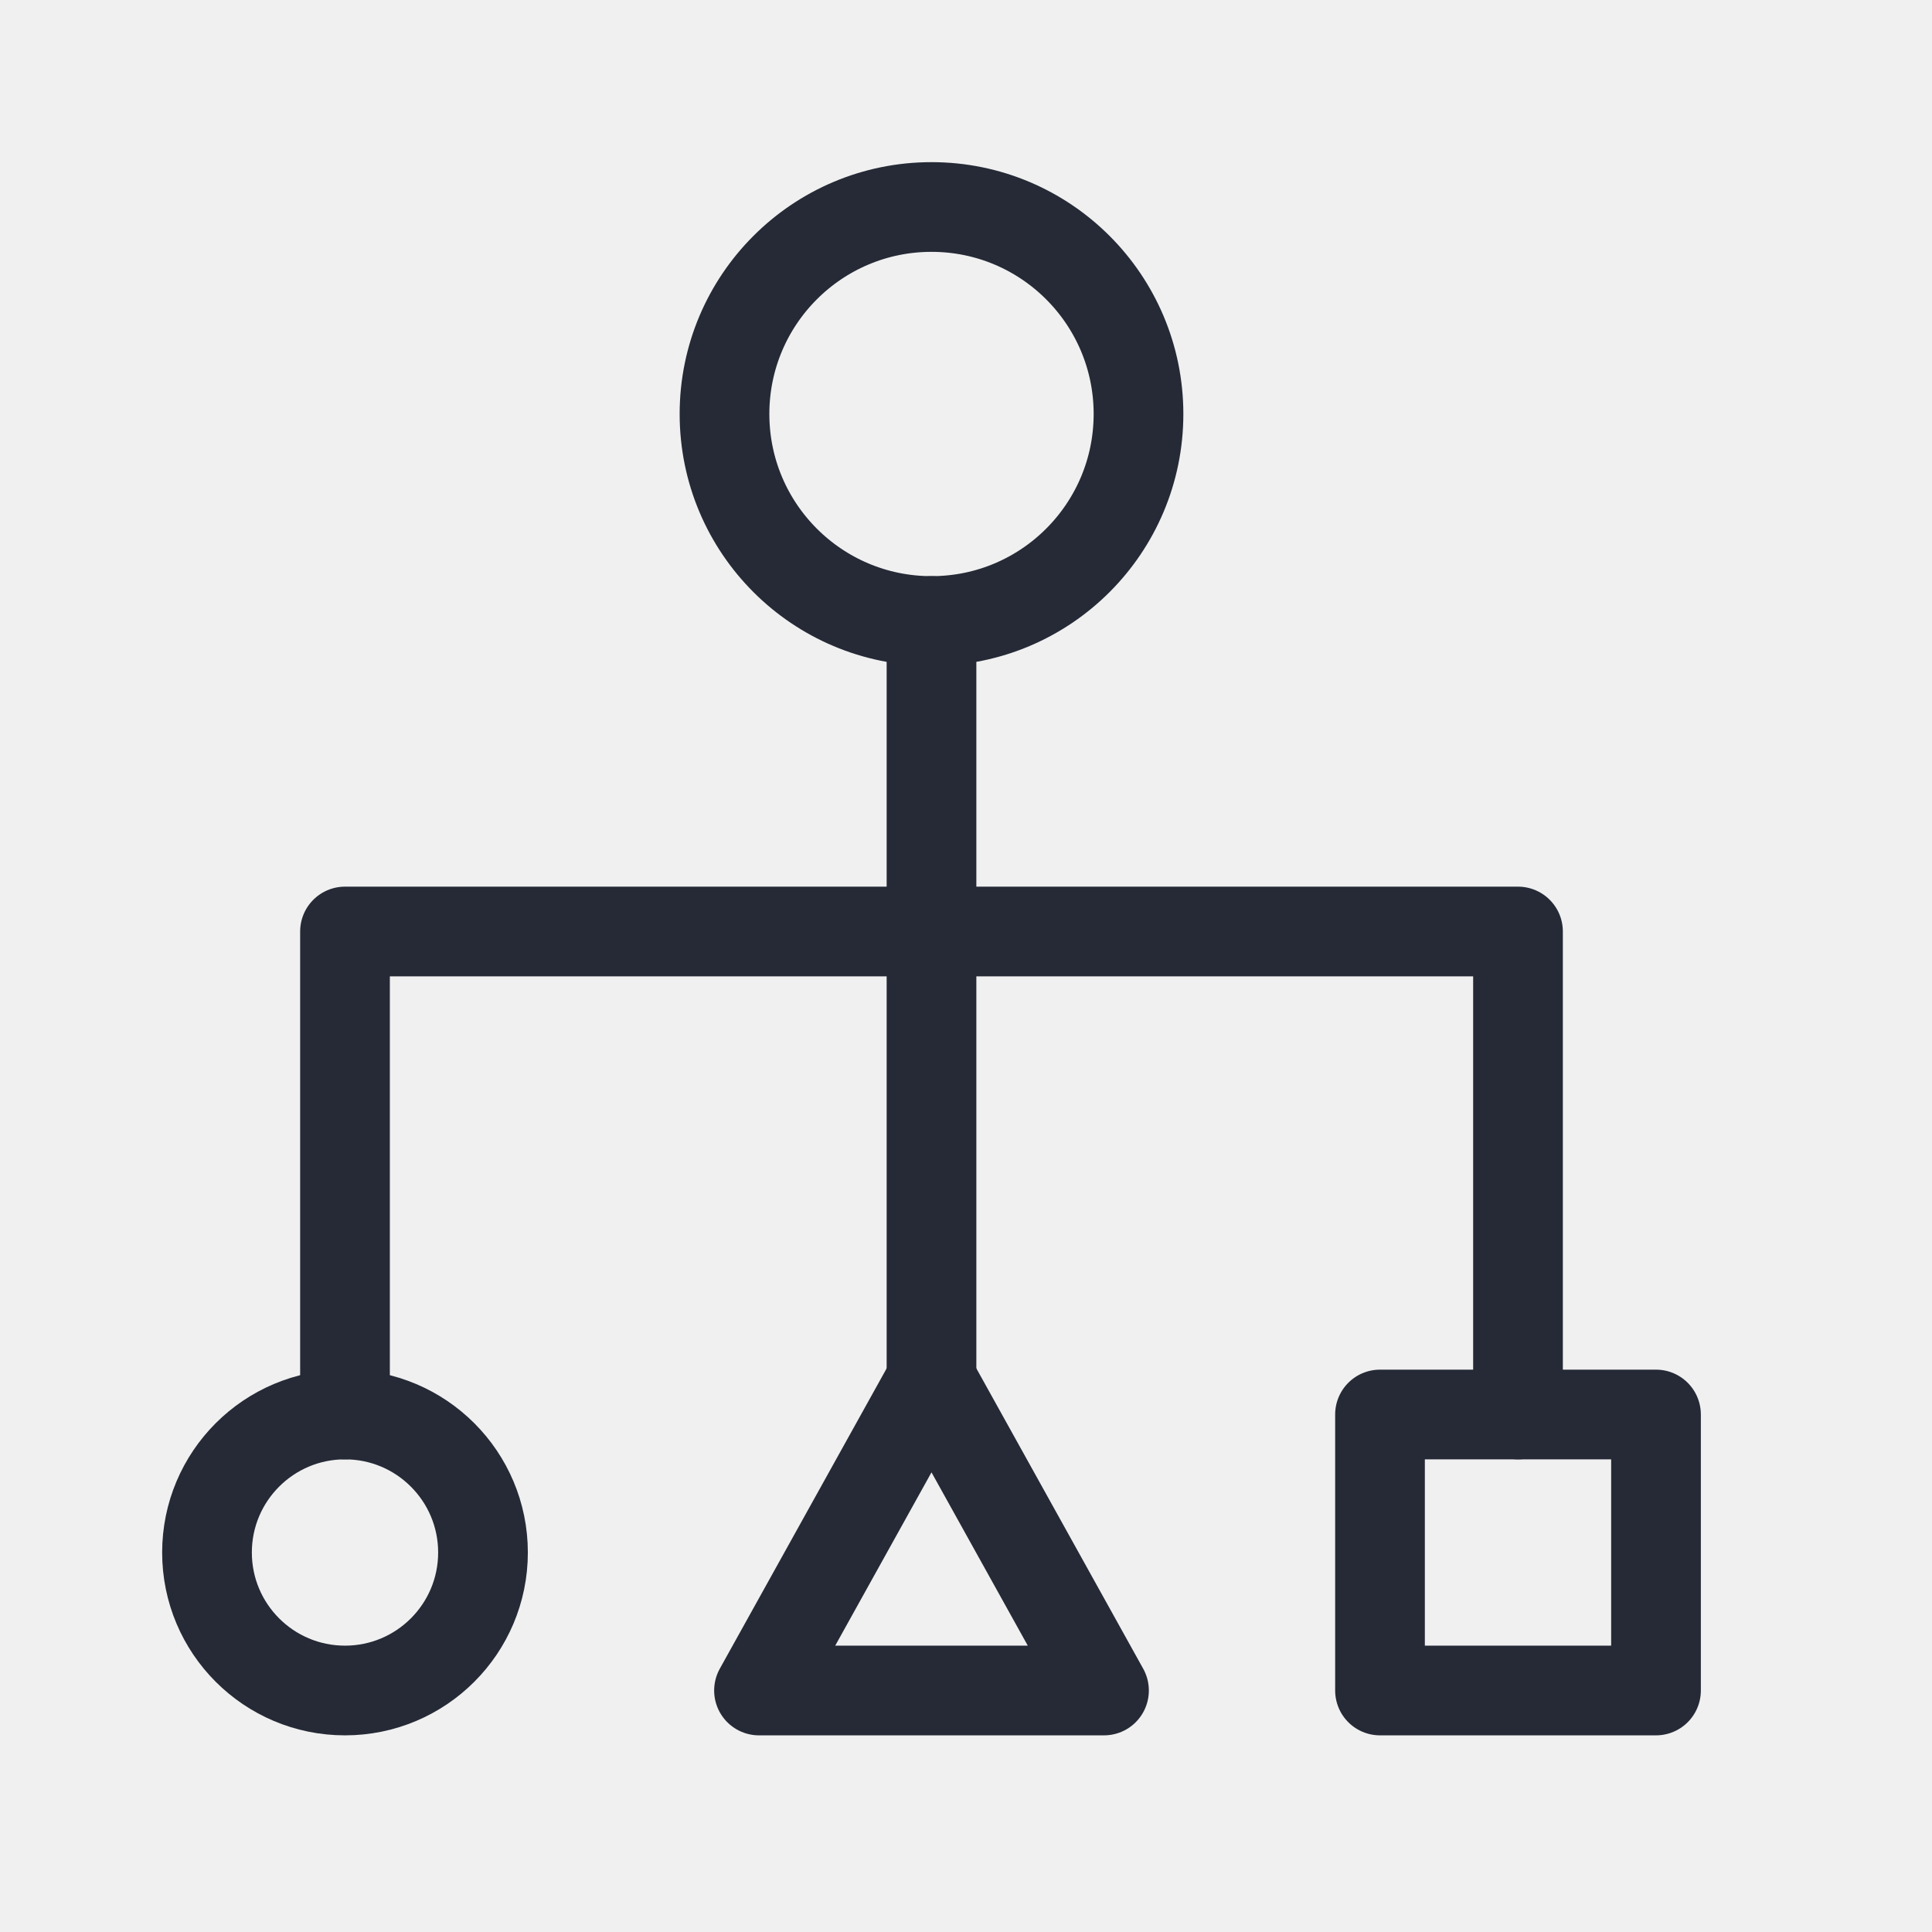
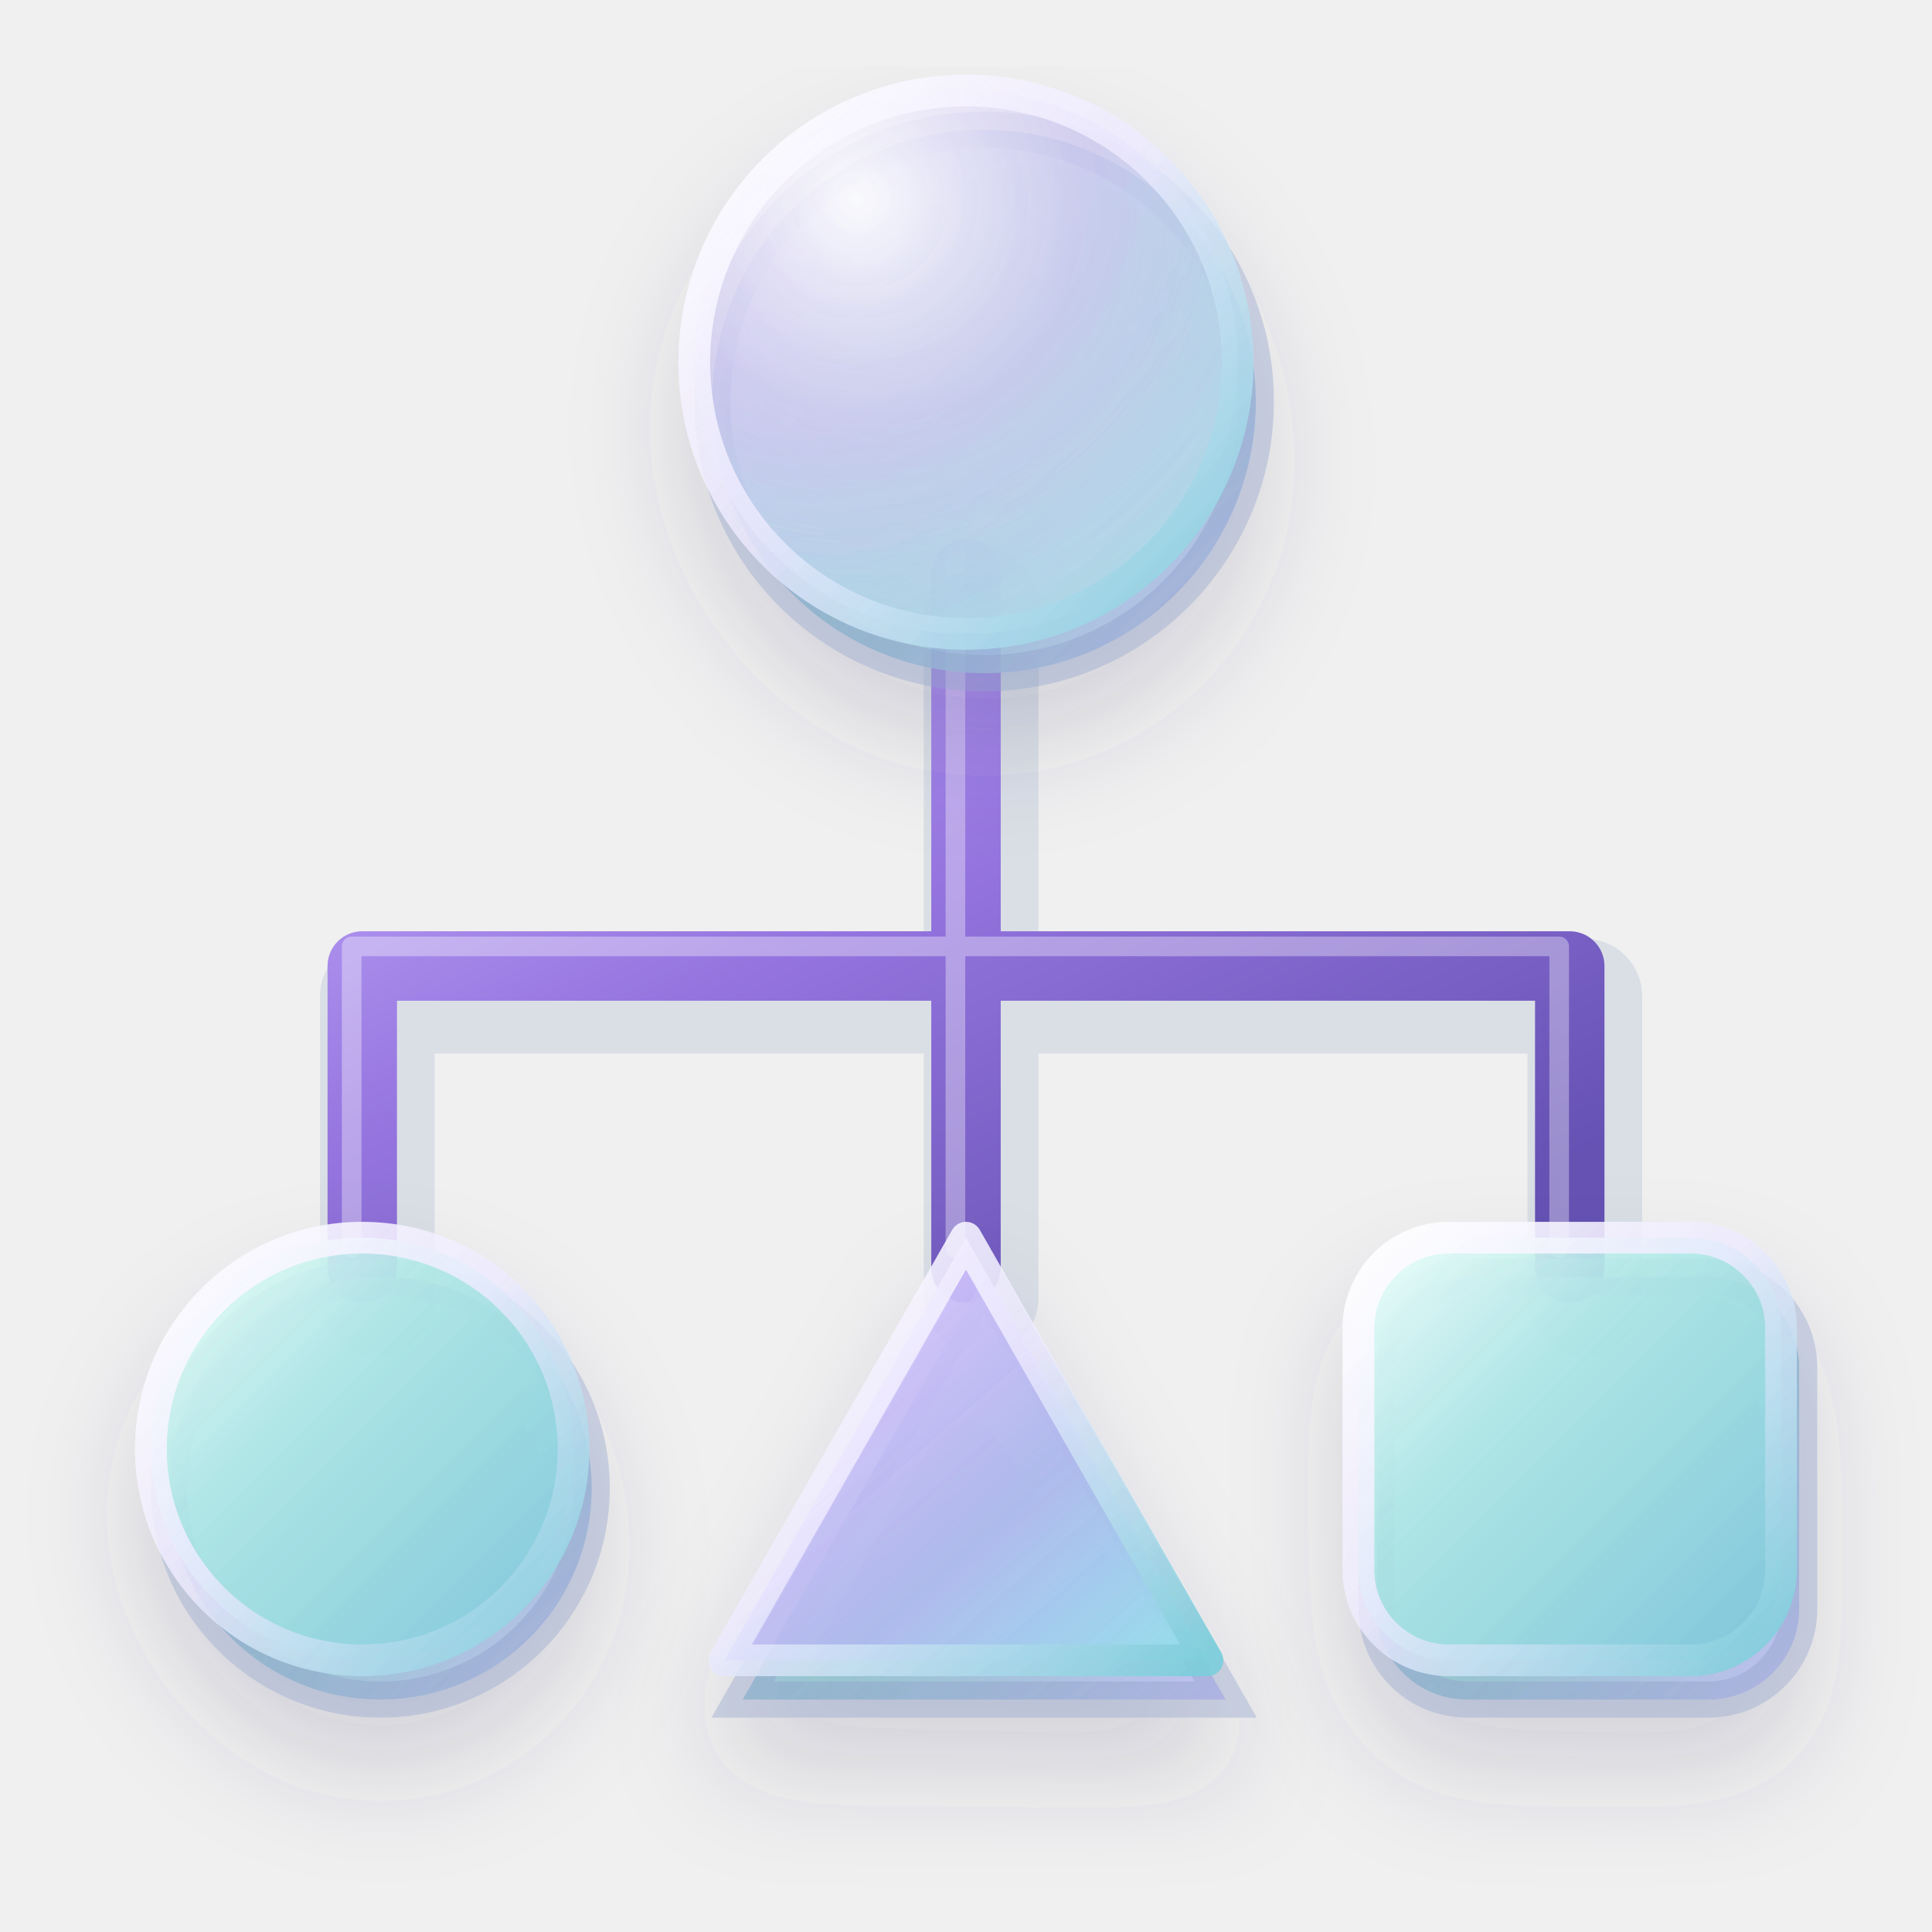
- <svg xmlns="http://www.w3.org/2000/svg" viewBox="0 0 56 56" role="img" aria-labelledby="icon-title icon-desc" style="max-width:100%;height:auto">
-   <g fill="none" stroke="#252a36" stroke-width="2.6" stroke-linecap="round" stroke-linejoin="round">
-     <circle cx="27" cy="12" r="6" />
-     <path d="M27 18v9M10 27h34M10 27v14m17-14v14m17-14v14" />
-     <circle cx="10" cy="45" r="4" />
-     <path d="m27 40 5 9H22zM40 41h8v8h-8z" />
+ <svg xmlns="http://www.w3.org/2000/svg" viewBox="0 0 64 64" width="64" height="64" role="img" aria-labelledby="title desc" data-style="glass-b-20261116">
+   <defs>
+     <linearGradient id="glass" x1="0" y1="0" x2="1" y2="1">
+       <stop stop-color="#faf8ff" stop-opacity=".96" />
+       <stop offset=".24" stop-color="#d6c4ff" stop-opacity=".88" />
+       <stop offset=".61" stop-color="#b5b8f2" stop-opacity=".82" />
+       <stop offset="1" stop-color="#91e3eb" stop-opacity=".95" />
+     </linearGradient>
+     <linearGradient id="mint" x1="0" y1="0" x2="1" y2="1">
+       <stop stop-color="#f0fffd" stop-opacity=".98" />
+       <stop offset=".37" stop-color="#b1ebe7" stop-opacity=".87" />
+       <stop offset="1" stop-color="#7cc4da" stop-opacity=".98" />
+     </linearGradient>
+     <linearGradient id="violet" x1="0" y1="0" x2=".8" y2="1">
+       <stop stop-color="#cbb6ff" />
+       <stop offset=".5" stop-color="#9574df" />
+       <stop offset="1" stop-color="#6552b3" />
+     </linearGradient>
+     <linearGradient id="edge" x1="0" y1="0" x2="1" y2="1">
+       <stop stop-color="#fff" stop-opacity=".98" />
+       <stop offset=".46" stop-color="#eeeaff" stop-opacity=".8" />
+       <stop offset="1" stop-color="#7dcddb" stop-opacity=".95" />
+     </linearGradient>
+     <linearGradient id="rim" x1="0" y1="0" x2="1" y2="1">
+       <stop stop-color="#b7a0e9" stop-opacity=".7" />
+       <stop offset=".55" stop-color="#82bdcb" stop-opacity=".75" />
+       <stop offset="1" stop-color="#c4c0f2" />
+     </linearGradient>
+     <radialGradient id="lens" cx=".3" cy=".2" r=".95">
+       <stop stop-color="#fff" stop-opacity=".92" />
+       <stop offset=".45" stop-color="#d8d0f6" stop-opacity=".7" />
+       <stop offset="1" stop-color="#a4dce3" stop-opacity=".88" />
+     </radialGradient>
+     <filter id="shadow" x="-40%" y="-40%" width="190%" height="200%" color-interpolation-filters="sRGB">
+       <feDropShadow dx="0" dy="2.2" stdDeviation="1.8" flood-color="#443965" flood-opacity=".17" />
+     </filter>
+   </defs>
+   <path d="M32 19v13M12 32h40M12 32v10m20-10v10m20-10v10" fill="none" stroke="#859cbf" stroke-opacity=".20" stroke-width="3.8" stroke-linecap="round" stroke-linejoin="round" transform="translate(.5 1)" />
+   <path d="M32 19v13M12 32h40M12 32v10m20-10v10m20-10v10" fill="none" stroke="url(#violet)" stroke-width="2.3" stroke-linecap="round" stroke-linejoin="round" />
+   <path d="M32 19v13M12 32h40M12 32v10m20-10v10m20-10v10" fill="none" stroke="#fff" stroke-opacity=".35" stroke-width=".65" stroke-linecap="round" stroke-linejoin="round" transform="translate(-.35 -.65)" />
+   <g filter="url(#shadow)">
+     <g transform="translate(.6 1.3)" fill="url(#rim)" stroke="#8e9fc8" stroke-opacity=".38" stroke-width="1.2">
+       <circle cx="32" cy="12" r="9" />
+     </g>
+     <g fill="url(#lens)" stroke="url(#edge)" stroke-width="1.05" stroke-linejoin="round">
+       <circle cx="32" cy="12" r="9" />
+     </g>
+   </g>
+   <g filter="url(#shadow)">
+     <g transform="translate(.6 1.3)" fill="url(#rim)" stroke="#8e9fc8" stroke-opacity=".38" stroke-width="1.2">
+       <circle cx="12" cy="48" r="7" />
+     </g>
+     <g fill="url(#mint)" stroke="url(#edge)" stroke-width="1.05" stroke-linejoin="round">
+       <circle cx="12" cy="48" r="7" />
+     </g>
+   </g>
+   <g filter="url(#shadow)">
+     <g transform="translate(.6 1.3)" fill="url(#rim)" stroke="#8e9fc8" stroke-opacity=".38" stroke-width="1.2">
+       <path d="M32 41l8 14H24z" />
+     </g>
+     <g fill="url(#glass)" stroke="url(#edge)" stroke-width="1.05" stroke-linejoin="round">
+       <path d="M32 41l8 14H24z" />
+     </g>
+   </g>
+   <g filter="url(#shadow)">
+     <g transform="translate(.6 1.3)" fill="url(#rim)" stroke="#8e9fc8" stroke-opacity=".38" stroke-width="1.2">
+       <rect x="45" y="41" width="14" height="14" rx="3" />
+     </g>
+     <g fill="url(#mint)" stroke="url(#edge)" stroke-width="1.05" stroke-linejoin="round">
+       <rect x="45" y="41" width="14" height="14" rx="3" />
+     </g>
  </g>
</svg>
